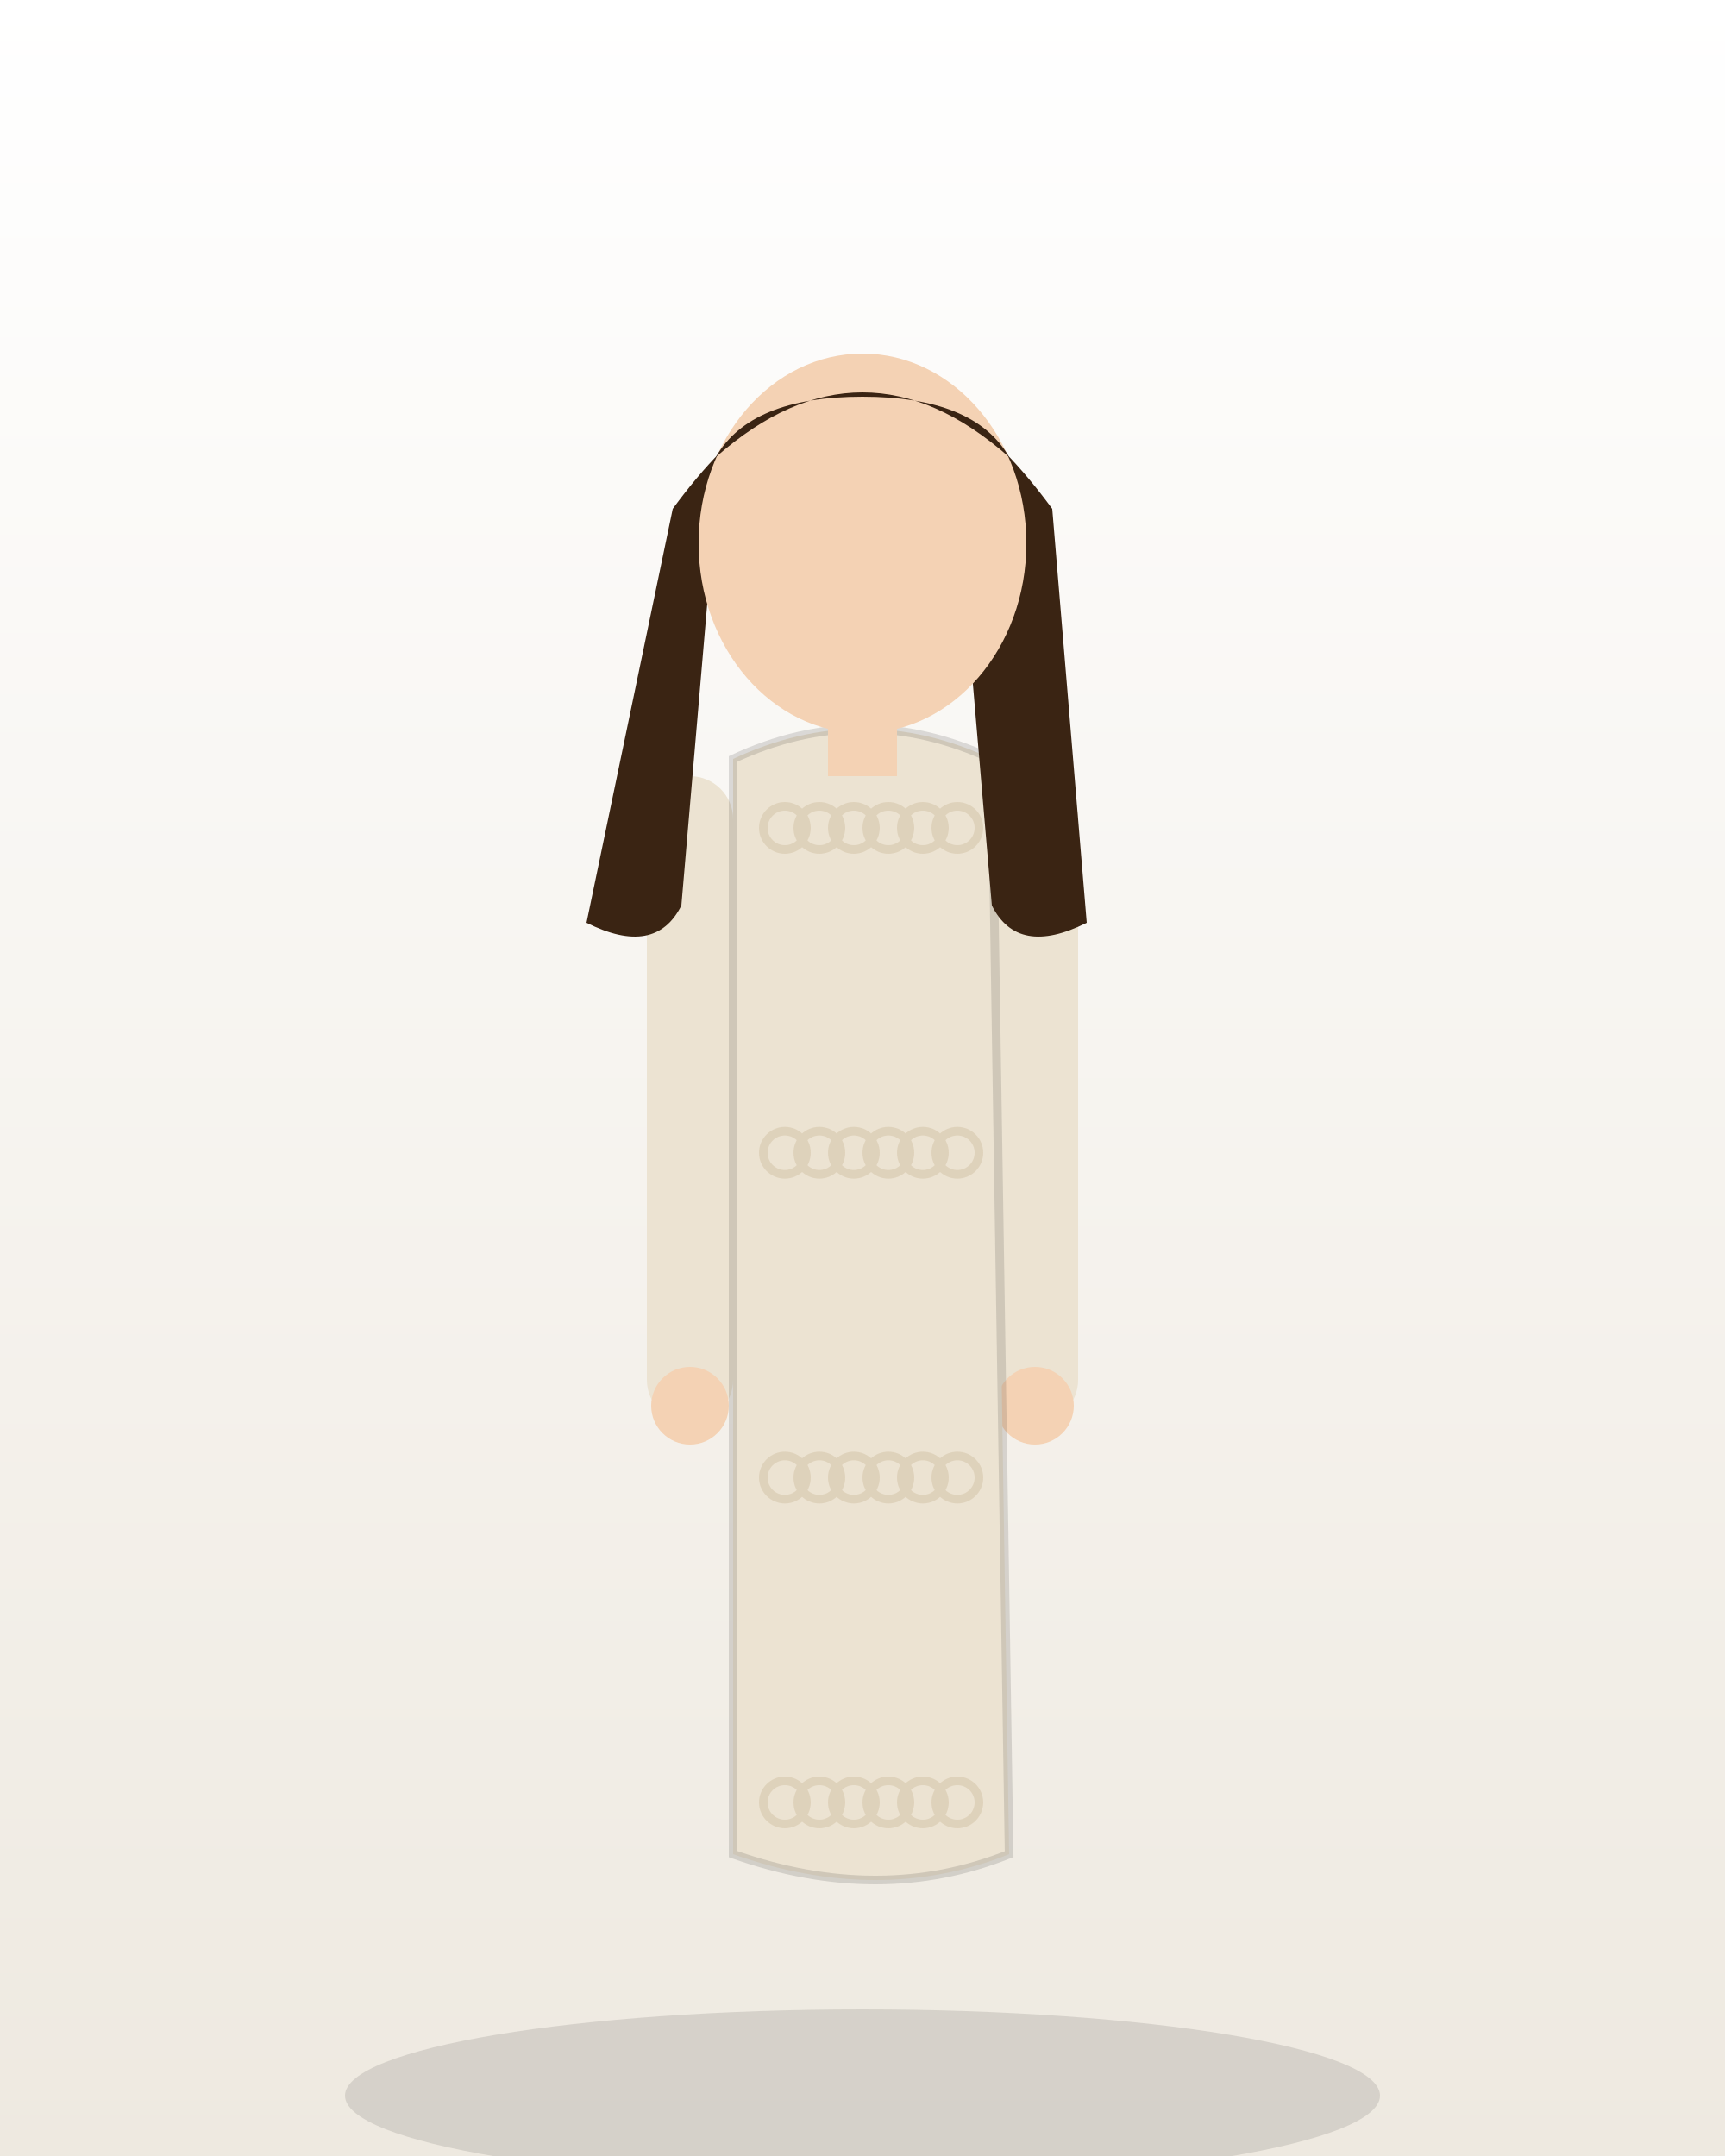
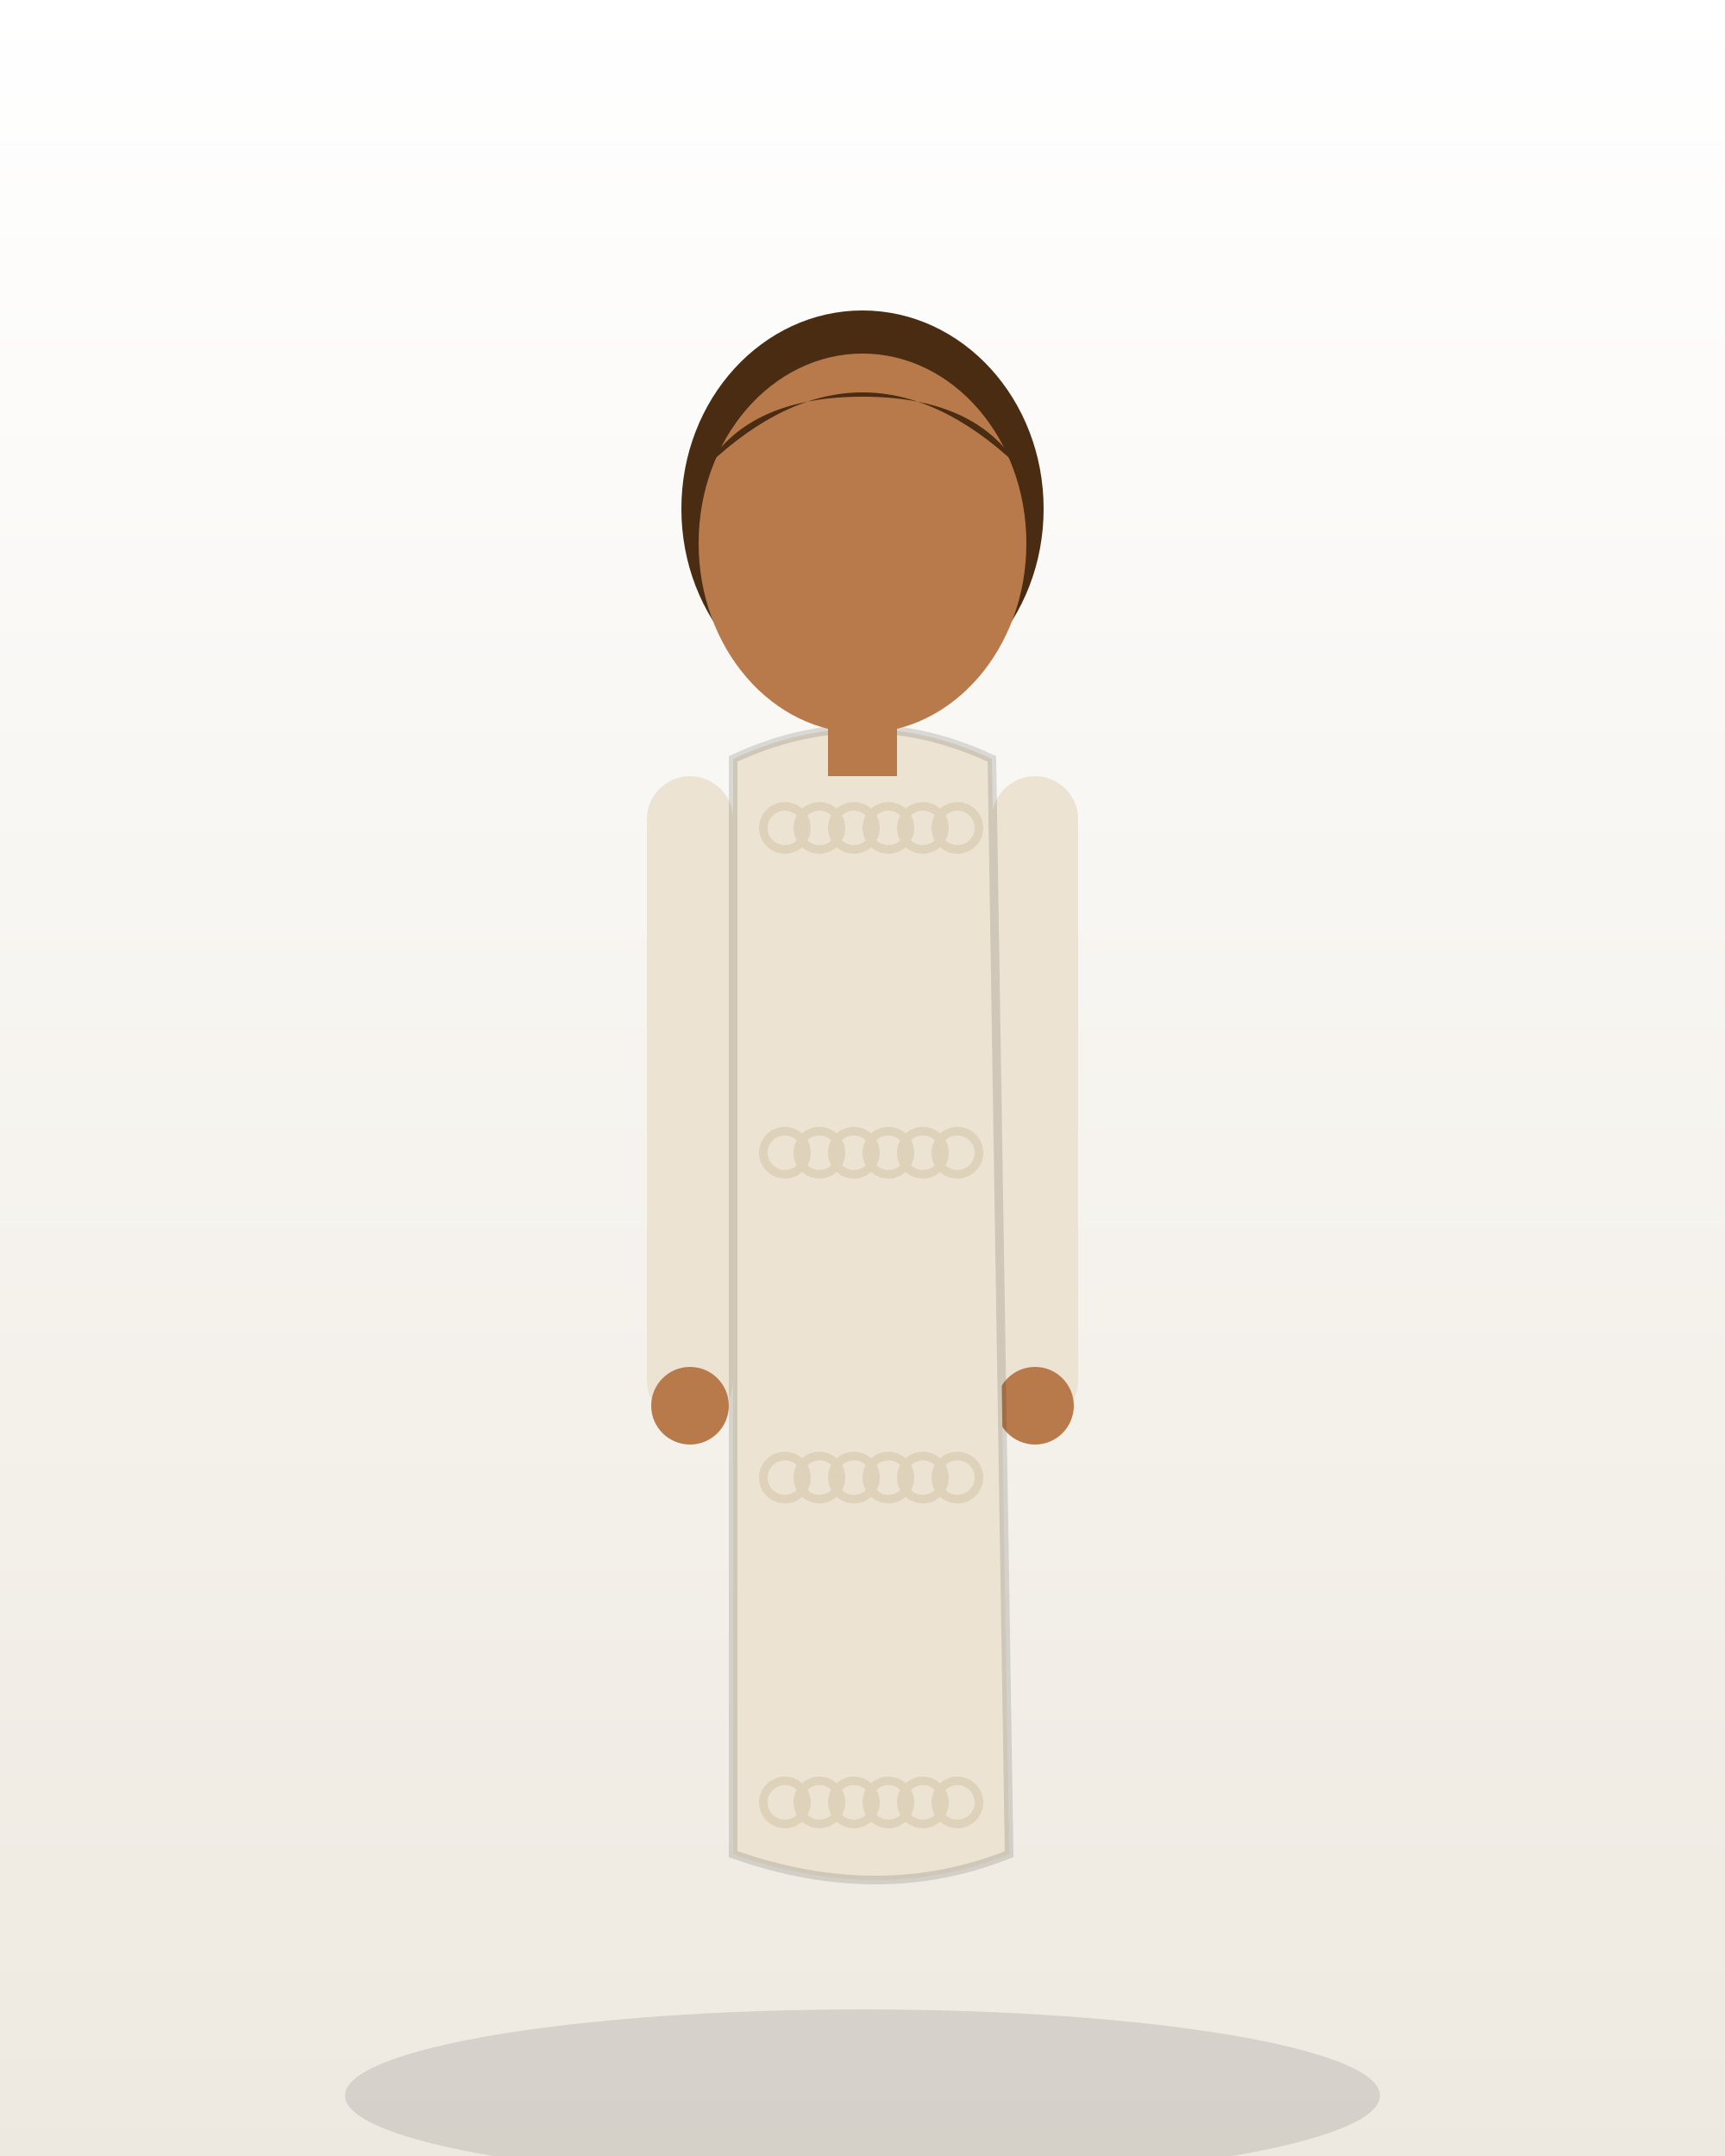
<svg xmlns="http://www.w3.org/2000/svg" width="400" height="500" viewBox="0 0 400 500" role="img" aria-label="Cream Lace Midi illustration">
  <defs>
    <linearGradient id="g-cream-lace-midi" x1="0" y1="0" x2="0" y2="1">
      <stop offset="0" stop-color="#ffffff" />
      <stop offset="1" stop-color="#eee9e0" />
    </linearGradient>
  </defs>
  <rect width="400" height="500" fill="url(#g-cream-lace-midi)" />
  <ellipse cx="200" cy="486" rx="120" ry="20" fill="#1c1a17" opacity="0.12" />
  <clipPath id="t-cream-lace-midi">
    <path d="M170 176     q30 -14 60 0     l4 254     q-30 12 -64 0 Z" />
  </clipPath>
  <rect x="150" y="180" width="20" height="150" rx="10" fill="#ECE3D2" />
  <rect x="230" y="180" width="20" height="150" rx="10" fill="#ECE3D2" />
-   <circle cx="160" cy="326" r="9" fill="#F4D2B4" />
-   <circle cx="240" cy="326" r="9" fill="#F4D2B4" />
+   <circle cx="160" cy="326" r="9" fill="#B87A4B" />
+   <circle cx="240" cy="326" r="9" fill="#B87A4B" />
  <path d="M170 176     q30 -14 60 0     l4 254     q-30 12 -64 0 Z" fill="#ECE3D2" stroke="#1c1a17" stroke-opacity="0.14" stroke-width="2" />
  <g clip-path="url(#t-cream-lace-midi)">
    <g fill="none" stroke="#D6C7AC" stroke-width="2" opacity="0.6">
      <circle cx="182" cy="192" r="5" />
      <circle cx="190" cy="192" r="5" />
      <circle cx="198" cy="192" r="5" />
      <circle cx="206" cy="192" r="5" />
      <circle cx="214" cy="192" r="5" />
      <circle cx="222" cy="192" r="5" />
      <circle cx="182" cy="267.333" r="5" />
      <circle cx="190" cy="267.333" r="5" />
      <circle cx="198" cy="267.333" r="5" />
      <circle cx="206" cy="267.333" r="5" />
      <circle cx="214" cy="267.333" r="5" />
      <circle cx="222" cy="267.333" r="5" />
      <circle cx="182" cy="342.667" r="5" />
      <circle cx="190" cy="342.667" r="5" />
      <circle cx="198" cy="342.667" r="5" />
      <circle cx="206" cy="342.667" r="5" />
      <circle cx="214" cy="342.667" r="5" />
      <circle cx="222" cy="342.667" r="5" />
      <circle cx="182" cy="418" r="5" />
      <circle cx="190" cy="418" r="5" />
      <circle cx="198" cy="418" r="5" />
      <circle cx="206" cy="418" r="5" />
      <circle cx="214" cy="418" r="5" />
      <circle cx="222" cy="418" r="5" />
    </g>
  </g>
-   <rect x="192" y="150" width="16" height="30" fill="#F4D2B4" />
-   <path d="M156 118 q44 -60 88 0 l8 96 q-16 8 -22 -4 l-6 -70 q-28 14 -60 0 l-6 70 q-6 12 -22 4 Z" fill="#3A2413" />
-   <ellipse cx="200" cy="126" rx="38" ry="44" fill="#F4D2B4" />
-   <path d="M166 106 q34 -30 68 0 q-8 -14 -34 -14 q-26 0 -34 14 Z" fill="#3A2413" />
+   <rect x="192" y="150" width="16" height="30" fill="#B87A4B" />
+   <ellipse cx="200" cy="118" rx="42" ry="46" fill="#4A2C12" />
+   <ellipse cx="200" cy="126" rx="38" ry="44" fill="#B87A4B" />
+   <path d="M164 108 q36 -34 72 0 q-10 -16 -36 -16 q-26 0 -36 16 Z" fill="#4A2C12" />
</svg>
